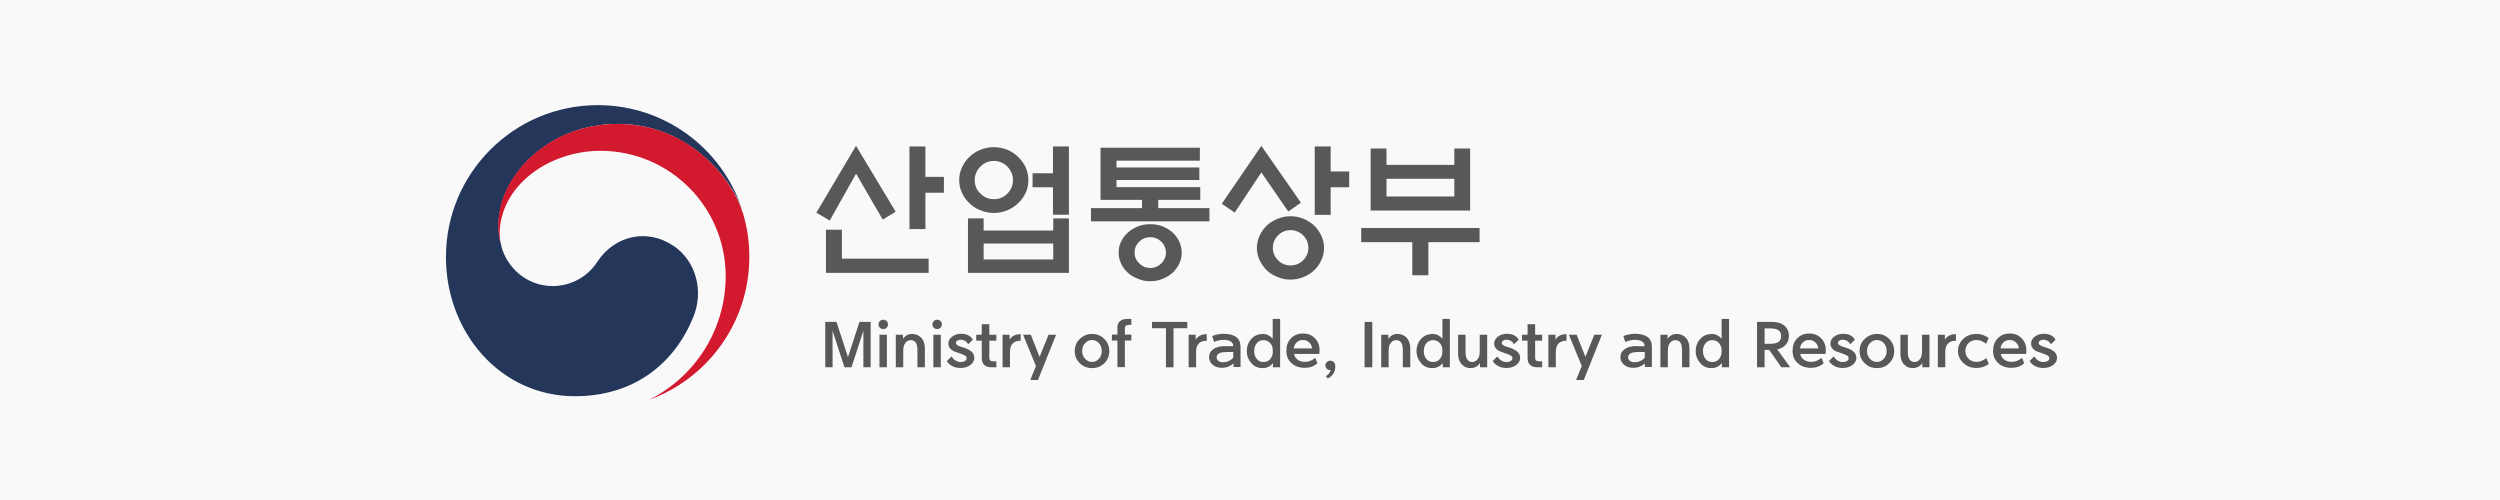
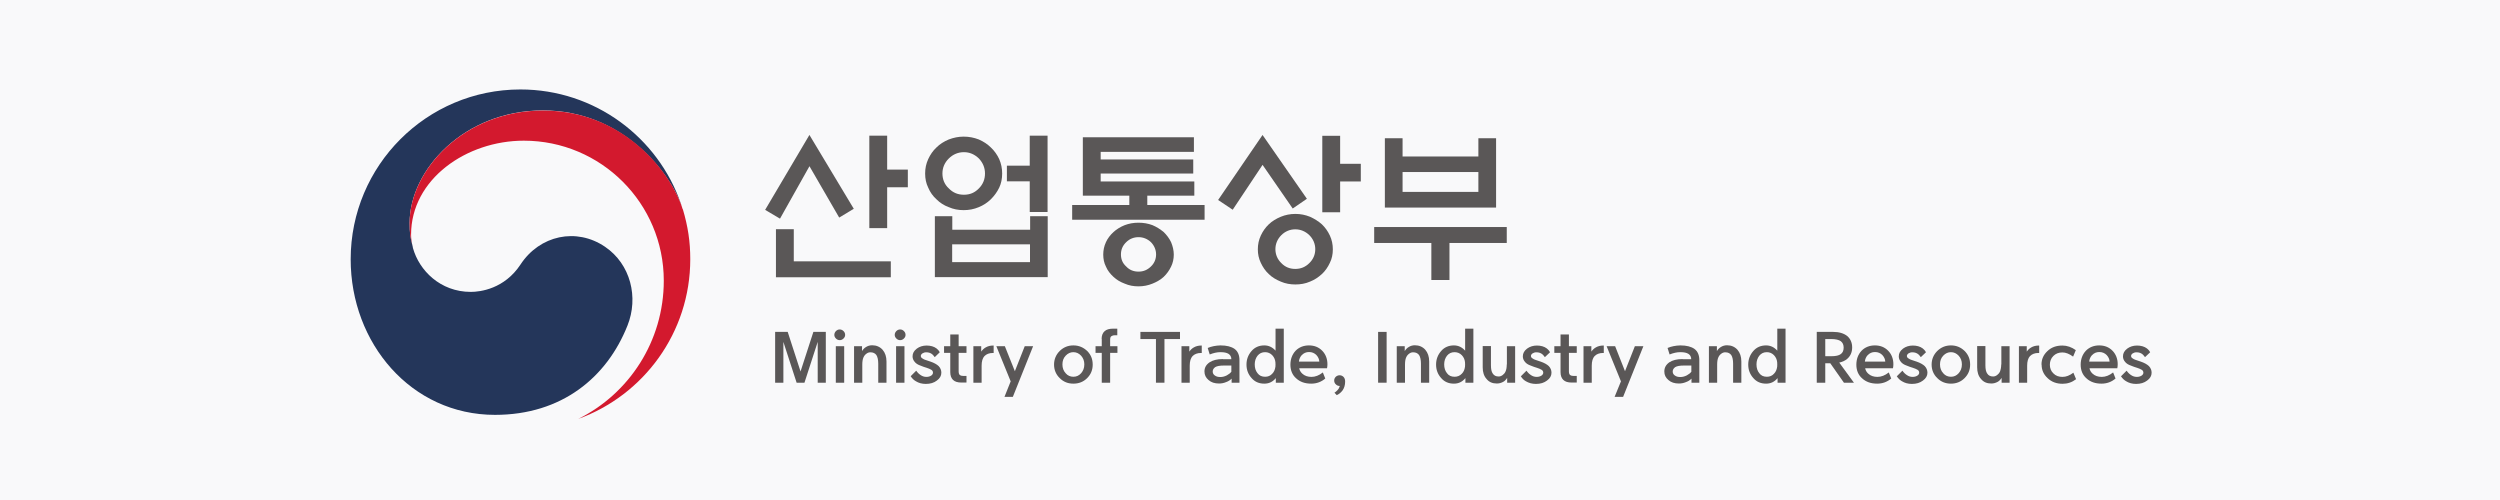
<svg xmlns="http://www.w3.org/2000/svg" id="Layer_1" version="1.1" viewBox="0 0 185 37">
  <defs>
    <style>
      .st0 {
        fill: #f9f9fa;
      }

      .st1 {
        fill: none;
      }

      .st2 {
        clip-path: url(#clippath-1);
      }

      .st3 {
        fill: #24365a;
      }

      .st4 {
        fill: #5a5757;
      }

      .st5 {
        clip-path: url(#clippath);
      }

      .st6 {
        fill: #d3192e;
      }
    </style>
    <clipPath id="clippath">
-       <rect class="st1" x="24.52" y="-.34" width="135.95" height="35.68" />
+       <rect class="st1" x="16.5" y="-2.44" width="152" height="39.89" />
    </clipPath>
    <clipPath id="clippath-1">
-       <rect class="st1" x="24.52" y="-.34" width="135.95" height="35.68" />
+       <rect class="st1" x="16.5" y="-2.44" width="152" height="39.89" />
    </clipPath>
  </defs>
  <rect class="st0" width="185" height="37" />
  <g class="st5">
    <g class="st2">
-       <path class="st3" d="M49.81,18.18c-1.9-1.29-4.32-.76-5.59,1.17-1.06,1.62-2.67,1.82-3.29,1.82-2.03,0-3.41-1.43-3.82-2.9h0s0-.03,0-.04c0-.02,0-.03-.01-.05-.16-.61-.2-.91-.2-1.56,0-3.53,3.62-7.45,8.83-7.45s8.39,4.06,9.18,6.32c-.01-.04-.02-.08-.04-.12-1.51-4.42-5.7-7.59-10.63-7.59-6.21,0-11.24,5.03-11.24,11.24,0,5.55,4,10.3,9.55,10.3,4.43,0,7.4-2.48,8.77-5.9.75-1.87.22-4.07-1.48-5.23" />
-       <path class="st6" d="M54.95,15.71c-.66-2.2-3.73-6.54-9.25-6.54-5.21,0-8.83,3.93-8.83,7.45,0,.65.04.95.2,1.56-.07-.27-.1-.54-.1-.8,0-3.67,3.68-6.22,7.46-6.22,5.12,0,9.27,4.15,9.27,9.27,0,4.01-2.31,7.48-5.66,9.15h0c4.32-1.56,7.41-5.71,7.41-10.57,0-1.15-.15-2.17-.49-3.31" />
-       <path class="st4" d="M63.34,10.78l2.94,4.89-.96.58-1.97-3.4-1.95,3.47-.99-.58,2.94-4.96ZM62.3,17v2.14h6.42v1.05h-7.6v-3.19h1.18ZM68.48,16.95h-1.18v-6.11h1.18v2.25h1.37v1.17h-1.37v2.7Z" />
-       <path class="st4" d="M76.1,13.33c0,.34-.07.66-.2.94-.14.3-.33.55-.56.77-.23.22-.49.39-.8.52-.32.13-.65.2-1,.2s-.68-.07-.99-.2c-.32-.12-.59-.3-.81-.52-.24-.22-.42-.47-.55-.77-.14-.28-.21-.6-.21-.94s.07-.65.21-.95c.13-.28.31-.55.55-.77.22-.22.49-.39.81-.53.31-.12.64-.19.99-.19s.68.07,1,.19c.31.13.57.31.8.53.23.22.42.48.56.77.13.31.2.62.2.95M71.63,16.16h1.16v.9h5.15v-.9h1.16v4.03h-7.47v-4.03ZM74.96,13.33c0-.38-.14-.71-.41-1-.28-.27-.61-.42-1-.42s-.72.14-1,.42c-.28.28-.42.61-.42,1s.13.72.42.99c.27.28.6.42,1,.42s.71-.13,1-.42c.26-.26.41-.59.41-.99M77.94,18.02h-5.15v1.18h5.15v-1.18ZM76.41,12.82h1.51v-1.98h1.18v5.05h-1.18v-2.03h-1.51v-1.04Z" />
-       <path class="st4" d="M81.44,14.8v-3.87h7.35v.96h-6.17v.5h6.13v.93h-6.13v.53h6.2v.94h-3.11v.61h3.79v.98h-8.77v-.98h3.78v-.61h-3.08ZM87.45,18.7c0,.29-.07.56-.18.8-.12.26-.29.48-.49.68-.22.2-.47.34-.74.45-.29.12-.59.18-.92.18s-.62-.05-.91-.18c-.29-.11-.54-.25-.75-.45-.22-.2-.39-.42-.5-.68-.12-.24-.18-.51-.18-.8s.05-.56.18-.82c.11-.24.28-.47.5-.67.21-.19.46-.34.75-.46.28-.11.58-.16.91-.16s.64.05.92.16c.27.12.53.27.74.46.21.2.37.43.49.67.11.26.18.54.18.82M86.28,18.69c0-.31-.12-.58-.34-.81-.24-.22-.52-.33-.82-.33s-.59.11-.81.33c-.24.23-.35.5-.35.81s.11.58.35.8c.22.23.49.34.81.34s.58-.11.82-.34c.22-.22.34-.48.34-.8" />
-       <path class="st4" d="M93.33,10.78l2.94,4.22-.94.65-1.99-2.89-1.97,2.97-.96-.65,2.94-4.3ZM97.98,18.35c0,.33-.07.62-.2.9-.13.29-.31.54-.53.75-.23.22-.49.38-.79.5-.31.13-.64.19-.96.19s-.66-.05-.96-.19c-.31-.12-.58-.29-.8-.5-.22-.21-.39-.46-.53-.75-.13-.27-.2-.57-.2-.9s.07-.62.2-.91c.13-.28.31-.53.53-.75.22-.21.49-.37.8-.5.31-.12.62-.19.96-.19s.66.07.96.19c.3.13.56.3.79.5.22.22.39.46.53.75.13.28.2.59.2.91M96.82,18.34c0-.35-.13-.67-.39-.93-.26-.25-.58-.38-.93-.38s-.67.13-.92.38c-.26.26-.39.58-.39.93s.13.67.39.92c.25.26.56.38.92.38s.67-.12.93-.38c.26-.25.39-.56.39-.92M98.47,15.9h-1.18v-5.06h1.18v1.85h1.37v1.17h-1.37v2.04Z" />
-       <path class="st4" d="M100.72,16.87h8.77v1.05h-3.79v2.45h-1.19v-2.45h-3.78v-1.05ZM102.6,12.2h5.02v-1.21h1.17v4.59h-7.36v-4.59h1.17v1.21ZM107.62,13.23h-5.02v1.31h5.02v-1.31Z" />
-       <polygon class="st4" points="64.43 23.82 64.43 27.18 63.89 27.18 63.89 24.48 63.01 27.18 62.49 27.18 61.61 24.48 61.61 27.18 61.07 27.18 61.07 23.82 61.9 23.82 62.75 26.43 63.6 23.82 64.43 23.82" />
-       <path class="st4" d="M65.71,24.01c0,.09-.03.17-.1.24-.07.07-.15.1-.25.1-.1,0-.18-.03-.25-.1-.07-.07-.1-.15-.1-.24s.03-.18.1-.25c.07-.07.15-.1.25-.1.09,0,.18.03.25.1.07.07.1.15.1.25M65.08,24.77h.55v2.41h-.55v-2.41Z" />
-       <path class="st4" d="M66.84,25.97v1.21h-.55v-2.41h.53v.32c.06-.11.15-.2.28-.28.12-.07.25-.1.39-.1.28,0,.51.1.69.29.17.2.26.45.26.78v1.4h-.55v-1.26c0-.26-.04-.44-.12-.57-.09-.12-.22-.18-.39-.18-.09,0-.18.03-.26.09-.09.06-.15.14-.2.24-.05.12-.08.28-.08.47" />
-       <path class="st4" d="M69.7,24.01c0,.09-.03.17-.1.24-.07.07-.15.1-.25.1s-.18-.03-.25-.1c-.07-.07-.1-.15-.1-.24s.03-.18.1-.25c.07-.07.15-.1.25-.1s.18.03.25.1c.07.07.1.15.1.25M69.07,24.77h.55v2.41h-.55v-2.41Z" />
-       <path class="st4" d="M70.06,26.73l.35-.35c.09.13.2.24.32.31.11.07.23.1.36.1s.23-.02.32-.08c.08-.05.12-.11.12-.2,0-.08-.04-.15-.12-.2-.08-.04-.18-.09-.3-.13-.13-.04-.27-.09-.4-.14-.19-.06-.32-.15-.4-.26-.09-.1-.13-.22-.13-.36,0-.2.09-.37.28-.51.18-.14.4-.21.66-.21s.49.06.66.19c.09.07.16.15.21.25l-.34.33c-.05-.07-.1-.14-.16-.19-.11-.09-.24-.14-.4-.14-.1,0-.18.02-.25.07-.07.05-.1.1-.1.17,0,.07.04.13.12.17.07.05.19.1.34.14.05.02.12.04.19.06.23.08.41.18.53.3.12.12.18.27.18.44,0,.2-.1.38-.29.52-.2.15-.44.22-.74.22-.26,0-.48-.06-.67-.18-.13-.07-.24-.18-.34-.33" />
-       <path class="st4" d="M73.21,23.99v.78h.52v.44h-.52v1.23c0,.12.02.2.08.24.05.04.13.06.24.06h.2v.44h-.33c-.26,0-.45-.06-.57-.18-.12-.11-.18-.29-.18-.51v-1.28h-.41v-.44h.41v-.78h.55Z" />
-       <path class="st4" d="M74.19,27.18v-2.41h.52v.36c.08-.12.17-.21.29-.28.14-.08.3-.12.49-.12h.04v.49h-.06c-.23,0-.41.07-.54.21-.13.14-.19.35-.19.63v1.12h-.55Z" />
-       <polygon class="st4" points="76.66 27.09 75.71 24.77 76.28 24.77 76.93 26.41 77.59 24.77 78.15 24.77 76.81 28.12 76.24 28.12 76.66 27.09" />
-       <path class="st4" d="M80.81,27.24c-.36,0-.66-.12-.9-.36-.25-.24-.38-.54-.38-.9s.12-.66.38-.9c.25-.24.55-.37.9-.37s.66.12.91.37c.25.25.37.55.37.9s-.12.66-.37.9c-.25.25-.55.36-.91.36M80.81,26.78c.2,0,.37-.07.51-.23.14-.15.21-.34.21-.58s-.07-.42-.21-.58c-.14-.15-.32-.23-.51-.23s-.37.08-.51.23c-.15.16-.22.35-.22.58s.07.43.22.58c.14.16.31.23.51.23" />
-       <path class="st4" d="M82.68,24.29c0-.23.06-.4.19-.52.12-.11.32-.17.58-.17h.27v.44h-.16c-.1,0-.18.02-.24.06-.06.04-.08.12-.08.24v.42h.48v.44h-.48v1.97h-.55v-1.97h-.41v-.44h.41v-.48Z" />
-       <polygon class="st4" points="86.84 24.29 86.84 27.18 86.28 27.18 86.28 24.29 85.25 24.29 85.25 23.82 87.86 23.82 87.86 24.29 86.84 24.29" />
-       <path class="st4" d="M87.96,27.18v-2.41h.52v.36c.08-.12.17-.21.29-.28.14-.08.3-.12.49-.12h.04v.49h-.06c-.23,0-.41.07-.54.21-.13.14-.19.35-.19.63v1.12h-.55Z" />
-       <path class="st4" d="M90.69,25.62h.57c0-.15-.06-.27-.18-.35-.13-.08-.31-.12-.53-.12h-.01c-.22,0-.45.05-.7.15l-.14-.43c.25-.11.53-.16.84-.17h0c.4,0,.72.08.93.23.22.16.33.41.33.74v1.49h-.52v-.27c-.1.1-.23.18-.38.24-.15.06-.31.09-.46.09-.29,0-.52-.07-.7-.23-.18-.15-.27-.34-.27-.56,0-.25.11-.45.34-.61.2-.14.49-.21.87-.21M90.54,26.8c.14,0,.28-.03.42-.1.14-.07.24-.15.3-.24v-.41h-.49c-.28,0-.47.04-.58.11-.11.08-.16.18-.16.29s.04.19.14.26c.09.07.21.1.37.1" />
-       <path class="st4" d="M93.44,24.71c.29,0,.53.12.74.35v-1.46h.55v3.58h-.53v-.31c-.21.25-.46.37-.76.37-.36,0-.64-.12-.85-.38-.22-.25-.33-.54-.33-.88s.11-.64.33-.89c.22-.25.5-.37.85-.37M94.18,26.13c.01-.1.01-.21,0-.31-.02-.18-.09-.33-.2-.45-.13-.13-.29-.2-.48-.2-.21,0-.38.08-.5.23-.13.16-.19.35-.19.58s.06.43.19.58c.12.16.29.23.5.23.19,0,.35-.06.48-.2.11-.12.18-.27.2-.45" />
-       <path class="st4" d="M95.76,26.21c.03.15.1.27.21.36.15.14.36.21.61.21s.51-.1.75-.3l.16.4c-.26.23-.57.34-.93.34-.41,0-.74-.11-.99-.35-.26-.23-.38-.53-.38-.91s.11-.68.34-.92c.23-.24.52-.36.89-.36s.66.12.89.36c.23.24.34.53.34.88,0,.1-.01.19-.02.27h-1.86ZM95.75,25.78h1.34c-.01-.16-.07-.3-.2-.43-.13-.13-.29-.19-.48-.19s-.36.07-.49.21c-.1.11-.16.25-.18.41" />
-       <path class="st4" d="M98.46,27.39h-.02c-.1,0-.18-.03-.25-.1-.07-.06-.11-.15-.11-.25s.03-.18.11-.25c.07-.06.15-.1.25-.1s.18.03.25.1c.08.08.12.18.12.32,0,.24-.06.43-.17.58-.11.15-.24.25-.38.31l-.15-.16c.13-.08.23-.18.3-.29.03-.05.05-.1.06-.16" />
-       <rect class="st4" x="100.98" y="23.82" width=".57" height="3.36" />
-       <path class="st4" d="M102.76,25.97v1.21h-.55v-2.41h.53v.32c.06-.11.15-.2.28-.28.12-.07.25-.1.39-.1.28,0,.51.1.69.29.17.2.26.45.26.78v1.4h-.55v-1.26c0-.26-.04-.44-.12-.57-.09-.12-.22-.18-.39-.18-.09,0-.18.03-.26.09-.09.06-.15.14-.2.24-.05.12-.08.28-.08.47" />
-       <path class="st4" d="M106,24.71c.29,0,.53.12.74.35v-1.46h.55v3.58h-.53v-.31c-.21.25-.46.37-.76.37-.35,0-.64-.12-.85-.38-.22-.25-.33-.54-.33-.88s.11-.64.33-.89c.22-.25.5-.37.85-.37M106.73,26.13c.01-.1.01-.21,0-.31-.02-.18-.09-.33-.2-.45-.13-.13-.29-.2-.48-.2-.21,0-.38.08-.5.23-.13.16-.19.35-.19.58s.06.43.19.58c.12.16.29.23.5.23.19,0,.35-.06.48-.2.11-.12.18-.27.2-.45" />
-       <path class="st4" d="M109.5,25.98v-1.21h.55v2.41h-.53v-.32c-.07.12-.16.21-.27.27-.13.07-.27.11-.41.11-.29,0-.51-.09-.68-.29-.18-.19-.26-.45-.26-.78v-1.4h.55v1.26c0,.26.04.45.13.57.08.13.21.19.38.19.09,0,.17-.03.26-.09.08-.06.15-.14.2-.24.05-.12.08-.28.08-.47" />
-       <path class="st4" d="M110.45,26.73l.35-.35c.09.13.2.24.32.31.11.07.23.1.36.1s.23-.02.32-.08c.08-.05.12-.11.12-.2,0-.08-.04-.15-.12-.2-.08-.04-.18-.09-.3-.13-.13-.04-.27-.09-.4-.14-.19-.06-.32-.15-.4-.26-.09-.1-.13-.22-.13-.36,0-.2.09-.37.28-.51.18-.14.4-.21.66-.21s.49.06.66.19c.09.07.16.15.21.25l-.34.33c-.05-.07-.1-.14-.16-.19-.11-.09-.24-.14-.4-.14-.1,0-.18.02-.25.07-.07.05-.1.1-.1.17,0,.07.04.13.12.17.07.05.19.1.34.14.05.02.12.04.19.06.23.08.41.18.53.3.12.12.18.27.18.44,0,.2-.1.38-.29.52-.2.15-.44.22-.73.22-.26,0-.48-.06-.67-.18-.13-.07-.24-.18-.34-.33" />
-       <path class="st4" d="M113.6,23.99v.78h.52v.44h-.52v1.23c0,.12.02.2.08.24.05.04.13.06.24.06h.2v.44h-.33c-.26,0-.45-.06-.57-.18-.12-.11-.18-.29-.18-.51v-1.28h-.41v-.44h.41v-.78h.55Z" />
-       <path class="st4" d="M114.58,27.18v-2.41h.52v.36c.08-.12.17-.21.29-.28.14-.08.3-.12.49-.12h.04v.49h-.06c-.23,0-.41.07-.54.21-.13.14-.19.35-.19.63v1.12h-.55Z" />
-       <polygon class="st4" points="117.05 27.09 116.1 24.77 116.67 24.77 117.32 26.41 117.98 24.77 118.54 24.77 117.2 28.12 116.63 28.12 117.05 27.09" />
-       <path class="st4" d="M121.13,25.62h.57c0-.15-.06-.27-.18-.35-.13-.08-.31-.12-.53-.12h-.02c-.22,0-.45.05-.7.15l-.14-.43c.25-.11.53-.16.84-.17h.01c.4,0,.71.08.93.23.22.16.33.41.33.74v1.49h-.52v-.27c-.1.1-.23.18-.38.24-.15.06-.31.09-.46.09-.29,0-.52-.07-.7-.23-.18-.15-.27-.34-.27-.56,0-.25.11-.45.34-.61.2-.14.49-.21.87-.21M120.99,26.8c.14,0,.28-.03.42-.1.14-.07.24-.15.3-.24v-.41h-.49c-.28,0-.47.04-.58.11-.11.08-.16.18-.16.29s.04.19.14.26c.09.07.21.1.37.1" />
-       <path class="st4" d="M123.42,25.97v1.21h-.55v-2.41h.53v.32c.06-.11.15-.2.28-.28.12-.07.25-.1.39-.1.28,0,.51.1.69.29.17.2.26.45.26.78v1.4h-.55v-1.26c0-.26-.04-.44-.12-.57-.09-.12-.22-.18-.39-.18-.09,0-.18.03-.26.09-.09.06-.15.14-.2.24-.05.12-.08.28-.08.47" />
-       <path class="st4" d="M126.66,24.71c.29,0,.53.12.74.35v-1.46h.55v3.58h-.53v-.31c-.21.25-.46.37-.76.37-.36,0-.64-.12-.85-.38-.22-.25-.33-.54-.33-.88s.11-.64.33-.89c.22-.25.5-.37.85-.37M127.39,26.13c.01-.1.01-.21,0-.31-.02-.18-.09-.33-.2-.45-.13-.13-.29-.2-.48-.2-.21,0-.38.08-.5.23-.13.16-.19.35-.19.58s.06.43.19.58c.12.16.29.23.5.23.19,0,.35-.06.48-.2.11-.12.18-.27.2-.45" />
-       <path class="st4" d="M131.51,25.85l.97,1.33h-.66l-.9-1.29h-.34v1.29h-.56v-3.36h1.09c.4,0,.72.09.94.28.22.19.33.44.33.75s-.11.56-.33.75c-.14.12-.32.21-.53.25M131.8,24.86c0-.19-.06-.33-.19-.42-.13-.09-.34-.14-.63-.14h-.4v1.14h.4c.29,0,.5-.04.63-.14.13-.09.19-.24.19-.42" />
-       <path class="st4" d="M133.22,26.21c.03.15.1.27.21.36.15.14.36.21.61.21s.51-.1.75-.3l.16.4c-.26.23-.57.34-.93.34-.41,0-.74-.11-.99-.35-.26-.23-.38-.53-.38-.91s.11-.68.34-.92c.23-.24.52-.36.89-.36s.66.12.89.36c.23.24.34.53.34.88,0,.1-.01.19-.02.27h-1.86ZM133.21,25.78h1.34c-.01-.16-.07-.3-.2-.43-.13-.13-.29-.19-.48-.19s-.36.07-.49.21c-.1.11-.16.25-.18.41" />
-       <path class="st4" d="M135.33,26.73l.35-.35c.09.13.2.24.32.31.11.07.23.1.36.1s.23-.02.32-.08c.08-.05.12-.11.12-.2,0-.08-.04-.15-.12-.2-.08-.04-.18-.09-.3-.13-.13-.04-.27-.09-.4-.14-.19-.06-.32-.15-.4-.26-.09-.1-.13-.22-.13-.36,0-.2.09-.37.28-.51.18-.14.4-.21.66-.21s.49.06.66.19c.09.07.16.15.21.25l-.34.33c-.05-.07-.1-.14-.16-.19-.11-.09-.24-.14-.4-.14-.1,0-.18.02-.25.07-.07.05-.1.1-.1.17,0,.07.04.13.12.17.07.05.19.1.34.14.05.02.12.04.19.06.23.08.41.18.53.3.12.12.18.27.18.44,0,.2-.1.38-.29.52-.2.15-.44.22-.73.22-.26,0-.48-.06-.67-.18-.13-.07-.24-.18-.34-.33" />
-       <path class="st4" d="M138.89,27.24c-.36,0-.66-.12-.9-.36-.25-.24-.38-.54-.38-.9s.12-.66.38-.9c.25-.24.55-.37.9-.37s.66.12.91.37c.25.25.37.55.37.9s-.12.66-.37.9c-.25.25-.55.36-.91.36M138.89,26.78c.2,0,.37-.07.51-.23.14-.15.21-.34.21-.58s-.07-.42-.21-.58c-.14-.15-.32-.23-.51-.23s-.37.08-.51.23c-.15.16-.22.35-.22.58s.07.43.22.58c.14.16.31.23.51.23" />
-       <path class="st4" d="M142.23,25.98v-1.21h.55v2.41h-.53v-.32c-.07.12-.16.21-.27.27-.13.07-.27.11-.41.11-.29,0-.51-.09-.68-.29-.18-.19-.26-.45-.26-.78v-1.4h.55v1.26c0,.26.04.45.13.57.08.13.21.19.38.19.09,0,.17-.03.26-.09.08-.06.15-.14.2-.24.05-.12.08-.28.08-.47" />
-       <path class="st4" d="M143.4,27.18v-2.41h.52v.36c.08-.12.17-.21.29-.28.14-.08.3-.12.49-.12h.04v.49h-.06c-.23,0-.41.07-.54.21-.13.14-.19.35-.19.63v1.12h-.55Z" />
-       <path class="st4" d="M144.89,25.98c0-.35.13-.65.39-.9.26-.25.59-.37.99-.37.32,0,.61.1.89.3l-.18.43c-.24-.18-.48-.28-.71-.28-.25,0-.45.08-.6.23-.16.16-.23.36-.23.58s.07.42.23.57c.15.16.36.24.6.24s.47-.09.72-.28l.18.43c-.27.2-.57.3-.9.3-.4,0-.73-.12-.99-.38-.27-.25-.39-.54-.39-.89" />
-       <path class="st4" d="M148.06,26.21c.03.15.1.27.21.36.15.14.36.21.61.21s.51-.1.75-.3l.16.4c-.26.23-.57.34-.93.34-.41,0-.74-.11-.99-.35-.26-.23-.38-.53-.38-.91s.11-.68.34-.92c.23-.24.52-.36.89-.36s.66.12.89.36c.23.24.34.53.34.88,0,.1,0,.19-.02.27h-1.86ZM148.05,25.78h1.34c0-.16-.07-.3-.2-.43-.13-.13-.29-.19-.48-.19s-.36.07-.49.21c-.1.11-.16.25-.18.41" />
-       <path class="st4" d="M150.18,26.73l.35-.35c.09.13.2.24.32.31.11.07.23.1.36.1s.23-.02.32-.08c.08-.05.12-.11.12-.2,0-.08-.04-.15-.12-.2-.08-.04-.18-.09-.3-.13-.13-.04-.27-.09-.4-.14-.19-.06-.32-.15-.4-.26-.09-.1-.13-.22-.13-.36,0-.2.09-.37.28-.51.18-.14.4-.21.66-.21s.49.06.66.19c.09.07.16.15.21.25l-.34.33c-.05-.07-.1-.14-.16-.19-.11-.09-.24-.14-.4-.14-.1,0-.18.02-.25.07-.07.05-.1.1-.1.17,0,.07.04.13.12.17.07.05.19.1.34.14.05.02.12.04.19.06.23.08.41.18.53.3.12.12.18.27.18.44,0,.2-.1.38-.29.52-.2.15-.44.22-.73.22-.26,0-.48-.06-.67-.18-.13-.07-.24-.18-.34-.33" />
+       <path class="st3" d="M44.77,18.26c-2.12-1.44-4.83-.85-6.25,1.31-1.19,1.81-2.98,2.03-3.68,2.03-2.26,0-3.82-1.59-4.28-3.24h0s0-.03-.01-.05c0-.02-.01-.04-.01-.06-.18-.69-.23-1.02-.23-1.75,0-3.94,4.05-8.33,9.87-8.33s9.38,4.54,10.26,7.07c-.01-.04-.03-.09-.04-.13-1.69-4.94-6.38-8.49-11.89-8.49-6.94,0-12.56,5.63-12.56,12.57,0,6.2,4.47,11.51,10.68,11.51,4.95,0,8.28-2.78,9.8-6.6.84-2.09.24-4.55-1.66-5.84" />
+       <path class="st6" d="M50.52,15.49c-.73-2.46-4.17-7.31-10.34-7.31-5.83,0-9.87,4.39-9.87,8.33,0,.73.04,1.06.23,1.75-.08-.3-.12-.6-.12-.9,0-4.11,4.11-6.95,8.34-6.95,5.72,0,10.36,4.64,10.36,10.36,0,4.49-2.58,8.37-6.33,10.23h0c4.83-1.75,8.29-6.38,8.29-11.82,0-1.29-.17-2.42-.55-3.7" />
+       <path class="st4" d="M59.9,9.99l3.28,5.46-1.08.65-2.2-3.8-2.18,3.88-1.1-.65,3.28-5.55ZM58.74,16.95v2.39h7.18v1.18h-8.5v-3.56h1.32ZM65.65,16.88h-1.32v-6.84h1.32v2.51h1.53v1.31h-1.53v3.01Z" />
+       <path class="st4" d="M74.16,12.84c0,.38-.07.74-.22,1.05-.16.33-.37.61-.62.86-.26.25-.55.44-.89.58-.36.15-.72.22-1.12.22s-.76-.07-1.1-.22c-.36-.13-.66-.33-.91-.58-.27-.24-.47-.53-.61-.86-.16-.32-.23-.67-.23-1.05s.07-.72.23-1.07c.15-.32.34-.61.61-.86.24-.24.55-.44.91-.59.34-.13.71-.21,1.1-.21s.76.07,1.12.21c.34.15.64.34.89.59.26.24.47.54.62.86.15.34.22.7.22,1.07M69.17,16h1.3v1h5.76v-1h1.3v4.51h-8.35v-4.51ZM72.89,12.84c0-.43-.16-.8-.45-1.11-.32-.31-.69-.47-1.11-.47s-.81.16-1.12.47c-.32.32-.47.69-.47,1.11s.15.81.47,1.1c.31.32.67.47,1.12.47s.8-.15,1.11-.47c.29-.29.45-.66.45-1.1M76.22,18.08h-5.76v1.32h5.76v-1.32ZM74.51,12.26h1.69v-2.22h1.32v5.65h-1.32v-2.27h-1.69v-1.16Z" />
+       <path class="st4" d="M80.13,14.48v-4.32h8.22v1.08h-6.9v.56h6.85v1.04h-6.85v.59h6.93v1.05h-3.48v.69h4.24v1.09h-9.8v-1.09h4.23v-.69h-3.44ZM86.86,18.84c0,.32-.07.63-.2.89-.14.29-.32.54-.55.76-.24.22-.53.38-.83.5-.32.13-.66.2-1.03.2s-.7-.06-1.02-.2c-.32-.12-.6-.28-.83-.5-.24-.22-.44-.47-.56-.76-.14-.27-.2-.58-.2-.89s.06-.62.2-.92c.12-.27.32-.53.56-.75.23-.21.51-.38.83-.51.32-.12.65-.18,1.02-.18s.71.06,1.03.18c.31.13.59.31.83.51.23.22.42.48.55.75.12.29.2.6.2.92M85.55,18.83c0-.34-.13-.65-.38-.91-.27-.25-.58-.37-.92-.37s-.66.12-.91.37c-.27.26-.39.56-.39.91s.12.65.39.89c.24.26.55.38.91.38s.65-.12.92-.38c.25-.24.38-.54.38-.89" />
+       <path class="st4" d="M93.43,9.99l3.28,4.72-1.05.72-2.23-3.23-2.21,3.32-1.08-.72,3.28-4.8ZM98.63,18.45c0,.37-.07.7-.22,1-.15.32-.34.6-.59.83-.26.24-.55.43-.88.56-.34.15-.71.21-1.08.21s-.74-.06-1.08-.21c-.34-.14-.65-.32-.89-.56-.25-.23-.44-.51-.59-.83-.15-.31-.22-.64-.22-1s.07-.7.22-1.02c.15-.32.34-.59.59-.83.24-.23.55-.42.89-.56.34-.14.7-.21,1.08-.21s.73.07,1.08.21c.33.15.62.33.88.56.25.24.44.51.59.83.15.32.22.66.22,1.02M97.33,18.44c0-.39-.15-.75-.44-1.04-.29-.28-.65-.43-1.04-.43s-.75.15-1.03.43c-.29.29-.44.65-.44,1.04s.15.75.44,1.03c.28.29.62.43,1.03.43s.75-.14,1.04-.43c.29-.28.44-.63.44-1.03M99.17,15.71h-1.32v-5.66h1.32v2.07h1.53v1.31h-1.53v2.28Z" />
+       <path class="st4" d="M101.7,16.8h9.8v1.18h-4.24v2.74h-1.34v-2.74h-4.23v-1.18ZM103.79,11.58h5.61v-1.35h1.31v5.13h-8.23v-5.13h1.31v1.35ZM109.4,12.73h-5.61v1.47h5.61v-1.47Z" />
+       <polygon class="st4" points="61.11 24.56 61.11 28.32 60.51 28.32 60.51 25.3 59.53 28.32 58.95 28.32 57.97 25.3 57.97 28.32 57.36 28.32 57.36 24.56 58.29 24.56 59.24 27.49 60.19 24.56 61.11 24.56" />
+       <path class="st4" d="M62.54,24.78c0,.11-.04.19-.12.27-.08.08-.17.12-.28.12-.11,0-.2-.04-.28-.12-.08-.08-.12-.17-.12-.27s.04-.2.12-.28c.08-.08.17-.12.28-.12.1,0,.2.04.28.12.08.08.12.17.12.28M61.85,25.62h.62v2.7h-.62v-2.7Z" />
+       <path class="st4" d="M63.81,26.96v1.36h-.61v-2.7h.59v.36c.07-.12.17-.23.31-.31.13-.08.28-.12.44-.12.31,0,.57.11.77.33.19.22.29.51.29.87v1.57h-.61v-1.41c0-.29-.05-.5-.14-.64-.1-.13-.24-.2-.44-.2-.1,0-.2.03-.29.1-.1.07-.17.16-.22.27-.06.13-.09.31-.09.53" />
+       <path class="st4" d="M67.01,24.78c0,.11-.04.19-.12.27-.08.08-.17.12-.28.12s-.2-.04-.28-.12c-.08-.08-.12-.17-.12-.27s.04-.2.12-.28c.08-.08.17-.12.28-.12s.2.04.28.12c.08.08.12.17.12.28M66.31,25.62h.62v2.7h-.62v-2.7Z" />
+       <path class="st4" d="M67.41,27.82l.39-.39c.1.15.22.26.35.34.12.08.26.12.4.12s.25-.03.35-.09c.09-.06.14-.13.14-.22,0-.09-.04-.17-.13-.22-.09-.05-.2-.1-.33-.14-.15-.04-.3-.1-.45-.16-.21-.07-.36-.17-.45-.29-.1-.12-.15-.25-.15-.4,0-.22.1-.41.31-.57.2-.15.45-.23.73-.23s.55.07.74.22c.1.08.18.17.23.28l-.37.36c-.06-.08-.11-.15-.18-.21-.12-.1-.27-.15-.45-.15-.11,0-.2.03-.28.08-.08.06-.12.12-.12.19,0,.08.04.14.13.19.08.06.21.11.38.16.06.02.13.04.21.07.26.09.46.2.6.33.13.14.2.3.2.49,0,.23-.11.42-.33.58-.22.17-.49.25-.82.25-.29,0-.53-.07-.74-.2-.14-.08-.27-.2-.38-.37" />
+       <path class="st4" d="M70.94,24.75v.87h.58v.49h-.58v1.37c0,.13.03.23.09.27.06.05.15.07.26.07h.23v.49h-.37c-.29,0-.5-.07-.63-.2-.13-.13-.2-.32-.2-.57v-1.43h-.46v-.49h.46v-.87h.62Z" />
+       <path class="st4" d="M72.03,28.32v-2.7h.58v.4c.09-.13.19-.23.33-.31.15-.09.34-.14.55-.14h.04v.55h-.07c-.25,0-.46.08-.61.23-.14.15-.21.39-.21.71v1.26h-.61Z" />
+       <polygon class="st4" points="74.79 28.22 73.73 25.62 74.36 25.62 75.1 27.47 75.83 25.62 76.45 25.62 74.95 29.37 74.33 29.37 74.79 28.22" />
+       <path class="st4" d="M79.43,28.39c-.4,0-.73-.13-1.01-.41-.28-.27-.42-.61-.42-1s.14-.73.42-1.01c.28-.27.61-.41,1.01-.41s.73.14,1.02.41c.28.28.41.61.41,1.01s-.14.73-.41,1c-.28.28-.62.41-1.02.41M79.43,27.88c.22,0,.41-.08.57-.26.15-.17.24-.38.24-.65s-.08-.47-.24-.65c-.16-.17-.35-.26-.57-.26s-.41.09-.57.26c-.17.18-.24.39-.24.65s.08.48.24.65c.15.18.35.26.57.26" />
+       <path class="st4" d="M81.52,25.09c0-.25.07-.45.22-.58.14-.13.35-.19.64-.19h.3v.49h-.18c-.12,0-.2.03-.26.07-.07.05-.09.14-.09.27v.47h.54v.49h-.54v2.21h-.62v-2.21h-.46v-.49h.46v-.54Z" />
+       <polygon class="st4" points="86.17 25.09 86.17 28.32 85.54 28.32 85.54 25.09 84.39 25.09 84.39 24.56 87.32 24.56 87.32 25.09 86.17 25.09" />
+       <path class="st4" d="M87.43,28.32v-2.7h.58v.4c.09-.13.19-.23.33-.31.15-.09.34-.14.55-.14h.04v.55h-.07c-.25,0-.46.08-.61.23-.14.15-.21.39-.21.71v1.26h-.61Z" />
+       <path class="st4" d="M90.48,26.58h.64c0-.17-.07-.3-.2-.39-.14-.09-.34-.13-.6-.13h-.02c-.24,0-.5.06-.78.17l-.15-.48c.28-.12.6-.18.94-.19h.01c.45,0,.8.09,1.04.26.24.18.36.46.36.83v1.67h-.58v-.3c-.12.12-.25.2-.42.26-.17.07-.34.1-.51.1-.32,0-.58-.08-.78-.26-.2-.17-.3-.37-.3-.63,0-.28.12-.5.38-.68.23-.15.55-.24.98-.24M90.31,27.9c.15,0,.31-.04.47-.12.15-.08.26-.17.34-.27v-.46h-.55c-.31,0-.52.04-.65.12-.12.09-.18.2-.18.32s.05.22.15.29c.1.08.24.12.41.12" />
+       <path class="st4" d="M93.56,25.56c.32,0,.6.13.83.39v-1.63h.61v4h-.59v-.34c-.23.28-.51.41-.85.41-.4,0-.71-.14-.95-.42-.25-.28-.37-.61-.37-.99s.12-.71.37-1c.24-.28.56-.42.95-.42M94.38,27.15c.01-.12.01-.23,0-.35-.02-.2-.1-.37-.23-.51-.14-.15-.33-.23-.53-.23-.24,0-.42.09-.56.26-.14.18-.21.39-.21.65s.07.48.21.65c.13.18.32.26.56.26.21,0,.39-.07.53-.23.13-.13.2-.3.23-.51" />
+       <path class="st4" d="M96.14,27.24c.03.17.11.3.23.41.17.16.4.24.68.24s.57-.11.84-.33l.18.45c-.29.25-.64.38-1.04.38-.46,0-.83-.13-1.11-.39-.29-.25-.43-.6-.43-1.01s.13-.76.38-1.03c.25-.26.59-.4.99-.4s.73.13.99.4c.25.26.38.6.38.99,0,.11-.01.21-.03.3h-2.08ZM96.13,26.76h1.5c-.01-.18-.08-.34-.22-.49-.14-.14-.32-.22-.54-.22s-.4.08-.55.24c-.11.12-.18.28-.2.46" />
+       <path class="st4" d="M99.16,28.56h-.03c-.11,0-.2-.04-.28-.12-.08-.07-.12-.17-.12-.28s.04-.2.12-.28c.08-.07.17-.11.28-.11s.2.04.28.11c.09.09.13.2.13.36,0,.26-.07.48-.19.65-.13.17-.27.28-.43.35l-.17-.18c.14-.09.25-.2.33-.33.03-.06.05-.11.07-.18" />
+       <rect class="st4" x="101.98" y="24.56" width=".63" height="3.76" />
+       <path class="st4" d="M103.97,26.96v1.36h-.61v-2.7h.59v.36c.07-.12.17-.23.31-.31.13-.08.28-.12.44-.12.31,0,.57.11.77.33.19.22.29.51.29.87v1.57h-.61v-1.41c0-.29-.05-.5-.14-.64-.1-.13-.24-.2-.44-.2-.1,0-.2.03-.29.1-.1.07-.17.16-.22.27-.06.13-.09.31-.09.53" />
+       <path class="st4" d="M107.59,25.56c.32,0,.6.13.83.39v-1.63h.61v4h-.59v-.34c-.23.28-.51.41-.85.41-.4,0-.71-.14-.95-.42-.25-.28-.37-.61-.37-.99s.12-.71.37-1c.24-.28.56-.42.95-.42M108.41,27.15c.01-.12.01-.23,0-.35-.02-.2-.1-.37-.23-.51-.14-.15-.33-.23-.54-.23-.24,0-.42.09-.56.26-.14.18-.21.39-.21.65s.07.48.21.65c.13.18.32.26.56.26.21,0,.39-.07.54-.23.13-.13.2-.3.23-.51" />
+       <path class="st4" d="M111.51,26.98v-1.36h.61v2.7h-.59v-.36c-.08.13-.18.24-.3.3-.15.08-.3.12-.46.12-.32,0-.57-.1-.76-.33-.2-.22-.29-.51-.29-.87v-1.57h.61v1.41c0,.29.04.5.14.63.09.14.23.21.43.21.1,0,.19-.03.29-.1.09-.07.17-.15.22-.27.06-.13.09-.31.09-.53" />
+       <path class="st4" d="M112.57,27.82l.39-.39c.1.15.22.26.35.34.12.08.26.12.4.12s.25-.03.35-.09c.09-.06.14-.13.14-.22,0-.09-.04-.17-.13-.22-.09-.05-.2-.1-.33-.14-.15-.04-.3-.1-.45-.16-.21-.07-.36-.17-.45-.29-.1-.12-.15-.25-.15-.4,0-.22.1-.41.31-.57.2-.15.45-.23.73-.23s.55.07.74.22c.1.08.18.17.23.28l-.38.36c-.06-.08-.11-.15-.18-.21-.12-.1-.27-.15-.45-.15-.11,0-.2.03-.28.08-.08.06-.12.12-.12.19,0,.08.04.14.13.19.08.06.21.11.38.16.06.02.13.04.21.07.26.09.46.2.6.33.13.14.2.3.2.49,0,.23-.11.42-.33.58-.22.17-.49.25-.82.25-.29,0-.53-.07-.75-.2-.14-.08-.27-.2-.37-.37" />
+       <path class="st4" d="M116.1,24.75v.87h.58v.49h-.58v1.37c0,.13.03.23.09.27.06.05.15.07.26.07h.23v.49h-.37c-.29,0-.5-.07-.63-.2-.13-.13-.2-.32-.2-.57v-1.43h-.46v-.49h.46v-.87h.62Z" />
+       <path class="st4" d="M117.18,28.32v-2.7h.58v.4c.09-.13.19-.23.33-.31.15-.09.34-.14.55-.14h.04v.55h-.07c-.25,0-.46.08-.61.23-.14.15-.21.39-.21.71v1.26h-.61Z" />
+       <polygon class="st4" points="119.95 28.22 118.89 25.62 119.52 25.62 120.25 27.47 120.98 25.62 121.61 25.62 120.11 29.37 119.48 29.37 119.95 28.22" />
+       <path class="st4" d="M124.51,26.58h.64c0-.17-.07-.3-.2-.39-.14-.09-.34-.13-.6-.13h-.02c-.24,0-.5.06-.78.17l-.15-.48c.28-.12.6-.18.94-.19h.01c.45,0,.8.09,1.04.26.24.18.36.46.36.83v1.67h-.58v-.3c-.12.12-.25.2-.42.26-.17.07-.34.1-.51.1-.32,0-.58-.08-.78-.26-.2-.17-.3-.37-.3-.63,0-.28.12-.5.37-.68.23-.15.55-.24.98-.24M124.35,27.9c.15,0,.31-.04.47-.12.15-.08.26-.17.34-.27v-.46h-.55c-.31,0-.52.04-.65.12-.12.09-.18.2-.18.32s.05.22.15.29c.1.08.24.12.41.12" />
+       <path class="st4" d="M127.07,26.96v1.36h-.61v-2.7h.59v.36c.07-.12.17-.23.31-.31.13-.08.28-.12.44-.12.31,0,.57.11.77.33.19.22.29.51.29.87v1.57h-.61v-1.41c0-.29-.05-.5-.14-.64-.1-.13-.24-.2-.44-.2-.1,0-.2.03-.29.1-.1.07-.17.16-.22.27-.06.13-.09.31-.09.53" />
+       <path class="st4" d="M130.69,25.56c.32,0,.6.13.83.39v-1.63h.61v4h-.59v-.34c-.23.28-.51.41-.85.41-.4,0-.71-.14-.95-.42-.25-.28-.37-.61-.37-.99s.12-.71.37-1c.24-.28.56-.42.95-.42M131.51,27.15c.01-.12.01-.23,0-.35-.02-.2-.1-.37-.23-.51-.14-.15-.33-.23-.53-.23-.24,0-.42.09-.56.26-.14.18-.21.39-.21.65s.07.48.21.65c.13.18.32.26.56.26.21,0,.39-.07.53-.23.13-.13.2-.3.23-.51" />
+       <path class="st4" d="M136.11,26.84l1.08,1.48h-.74l-1.01-1.44h-.37v1.44h-.63v-3.76h1.21c.45,0,.8.11,1.05.31.24.21.36.5.36.84s-.12.63-.36.84c-.16.14-.36.23-.59.28M136.43,25.72c0-.21-.07-.36-.21-.47-.14-.1-.38-.16-.7-.16h-.45v1.27h.45c.32,0,.56-.05.7-.16.14-.1.21-.26.21-.47" />
+       <path class="st4" d="M138.02,27.24c.03.17.11.3.23.41.17.16.4.24.68.24s.57-.11.84-.33l.18.45c-.29.25-.64.38-1.04.38-.46,0-.83-.13-1.11-.39-.29-.25-.43-.6-.43-1.01s.13-.76.38-1.03c.25-.26.59-.4.99-.4s.73.13.99.4c.25.26.38.6.38.99,0,.11-.01.21-.03.3h-2.08ZM138.01,26.76h1.5c-.01-.18-.08-.34-.22-.49-.14-.14-.32-.22-.54-.22s-.4.08-.55.24c-.11.12-.18.28-.2.46" />
+       <path class="st4" d="M140.39,27.82l.39-.39c.1.15.22.26.35.34.12.08.26.12.4.12s.25-.03.35-.09c.09-.06.14-.13.14-.22,0-.09-.04-.17-.13-.22-.09-.05-.2-.1-.33-.14-.15-.04-.3-.1-.45-.16-.21-.07-.36-.17-.45-.29-.1-.12-.15-.25-.15-.4,0-.22.1-.41.31-.57.2-.15.45-.23.73-.23s.55.07.74.22c.1.08.18.17.23.28l-.38.36c-.06-.08-.11-.15-.18-.21-.12-.1-.27-.15-.45-.15-.11,0-.2.03-.28.08-.08.06-.12.12-.12.19,0,.08.04.14.13.19.08.06.21.11.38.16.06.02.13.04.21.07.26.09.46.2.6.33.13.14.2.3.2.49,0,.23-.11.42-.33.58-.22.17-.49.25-.82.25-.29,0-.53-.07-.74-.2-.14-.08-.27-.2-.38-.37" />
+       <path class="st4" d="M144.37,28.39c-.4,0-.73-.13-1.01-.41-.28-.27-.42-.61-.42-1s.14-.73.42-1.01c.28-.27.61-.41,1.01-.41s.73.14,1.01.41c.28.28.41.61.41,1.01s-.14.73-.41,1c-.28.28-.62.41-1.01.41M144.37,27.88c.22,0,.41-.08.57-.26.15-.17.24-.38.24-.65s-.08-.47-.24-.65c-.16-.17-.35-.26-.57-.26s-.41.09-.57.26c-.17.18-.24.39-.24.65s.08.48.24.65c.15.18.35.26.57.26" />
+       <path class="st4" d="M148.1,26.98v-1.36h.61v2.7h-.59v-.36c-.08.13-.18.24-.3.3-.15.08-.3.12-.46.12-.32,0-.57-.1-.76-.33-.2-.22-.29-.51-.29-.87v-1.57h.61v1.41c0,.29.04.5.14.63.09.14.23.21.43.21.1,0,.19-.03.29-.1.09-.07.17-.15.22-.27.05-.13.09-.31.09-.53" />
+       <path class="st4" d="M149.4,28.32v-2.7h.58v.4c.09-.13.19-.23.33-.31.15-.09.34-.14.55-.14h.04v.55h-.07c-.25,0-.46.08-.61.23-.14.15-.21.39-.21.71v1.26h-.61Z" />
+       <path class="st4" d="M151.07,26.98c0-.39.14-.72.44-1,.29-.28.66-.41,1.11-.41.35,0,.68.12.99.34l-.2.48c-.27-.2-.54-.31-.79-.31-.28,0-.5.09-.67.26-.18.18-.26.4-.26.65s.08.47.26.64c.17.18.4.26.67.26s.53-.1.81-.31l.2.48c-.3.23-.63.34-1,.34-.45,0-.82-.14-1.11-.42-.3-.28-.44-.61-.44-.99" />
+       <path class="st4" d="M154.62,27.24c.03.17.11.3.23.41.17.16.4.24.68.24s.57-.11.84-.33l.18.45c-.29.25-.64.38-1.04.38-.46,0-.83-.13-1.11-.39-.29-.25-.43-.6-.43-1.01s.13-.76.38-1.03c.25-.26.59-.4.99-.4s.73.13.99.4c.25.26.38.6.38.99,0,.11-.01.21-.03.3h-2.08ZM154.61,26.76h1.5c-.01-.18-.08-.34-.22-.49-.14-.14-.32-.22-.54-.22s-.4.08-.55.24c-.11.12-.18.28-.2.46" />
+       <path class="st4" d="M156.98,27.82l.39-.39c.1.15.22.26.35.34.12.08.26.12.4.12s.25-.03.35-.09c.09-.06.14-.13.14-.22,0-.09-.04-.17-.13-.22-.09-.05-.2-.1-.33-.14-.15-.04-.3-.1-.45-.16-.21-.07-.36-.17-.45-.29-.1-.12-.15-.25-.15-.4,0-.22.1-.41.31-.57.2-.15.45-.23.73-.23s.55.07.74.22c.1.08.18.17.23.28l-.38.36c-.06-.08-.11-.15-.18-.21-.12-.1-.27-.15-.45-.15-.11,0-.2.03-.28.08-.08.06-.12.12-.12.19,0,.08.04.14.13.19.08.06.21.11.38.16.06.02.13.04.21.07.26.09.46.2.6.33.13.14.2.3.2.49,0,.23-.11.42-.33.58-.22.17-.49.25-.82.25-.29,0-.53-.07-.74-.2-.14-.08-.27-.2-.38-.37" />
    </g>
  </g>
</svg>
